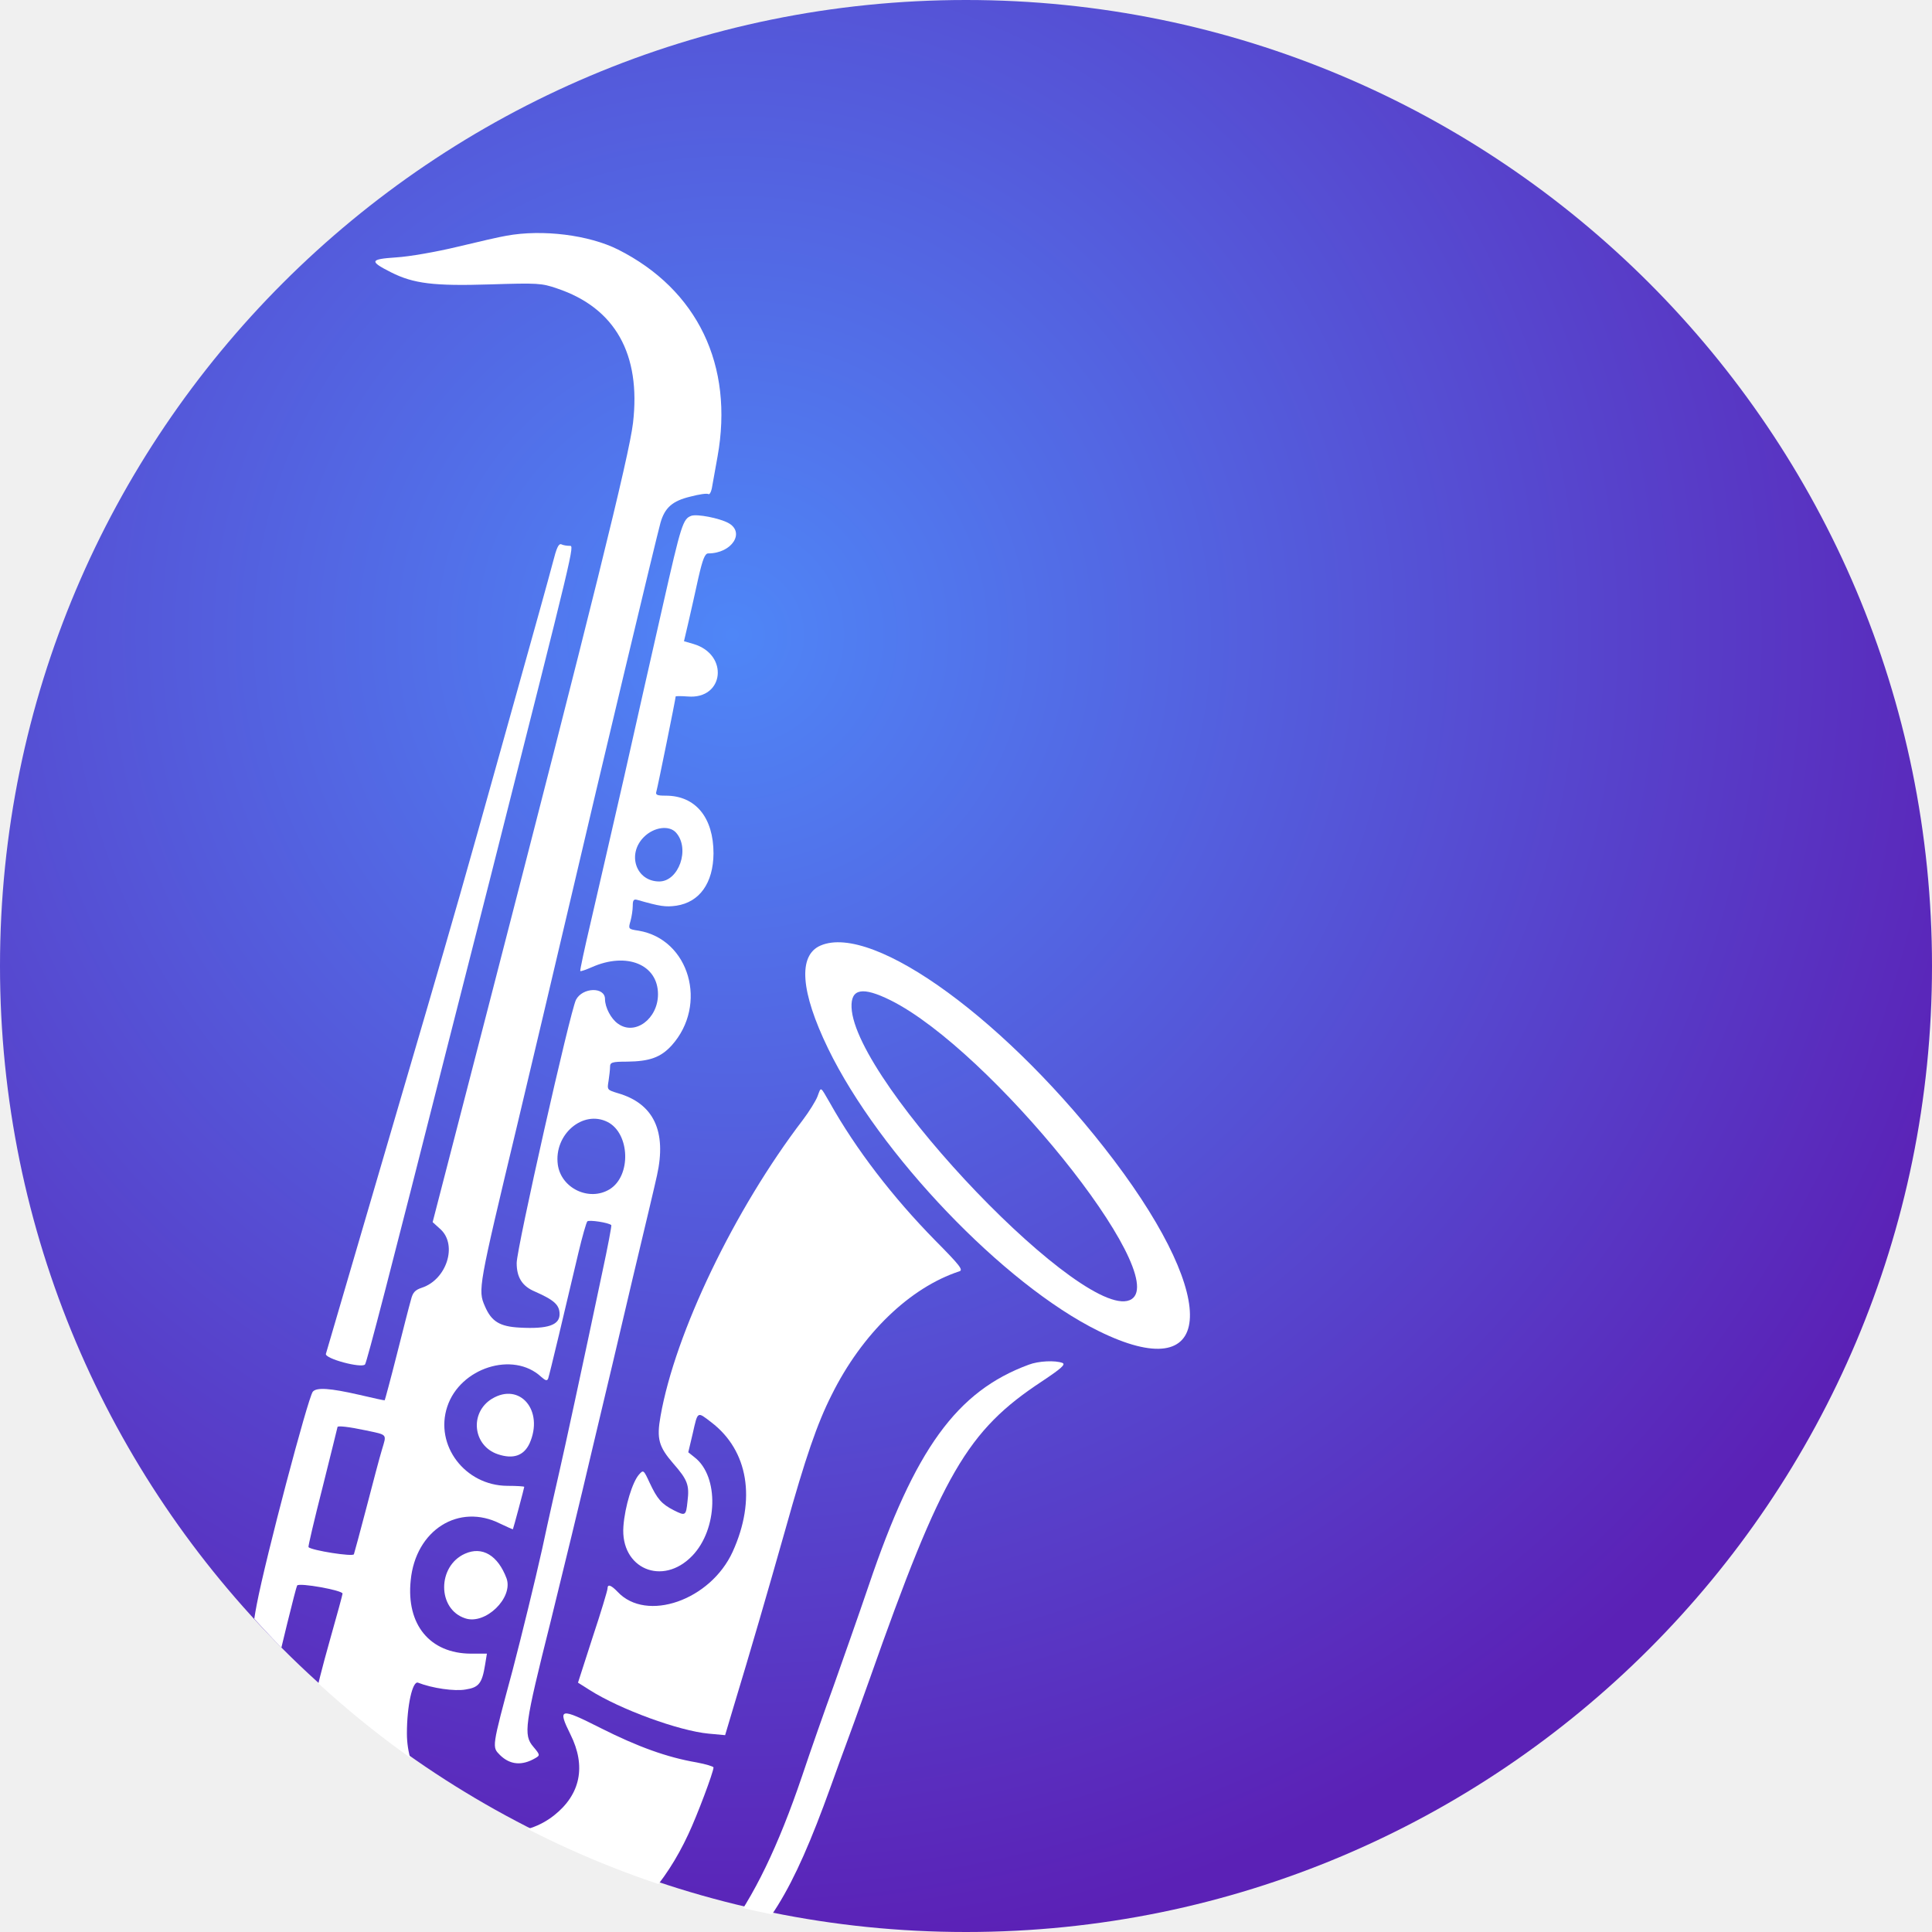
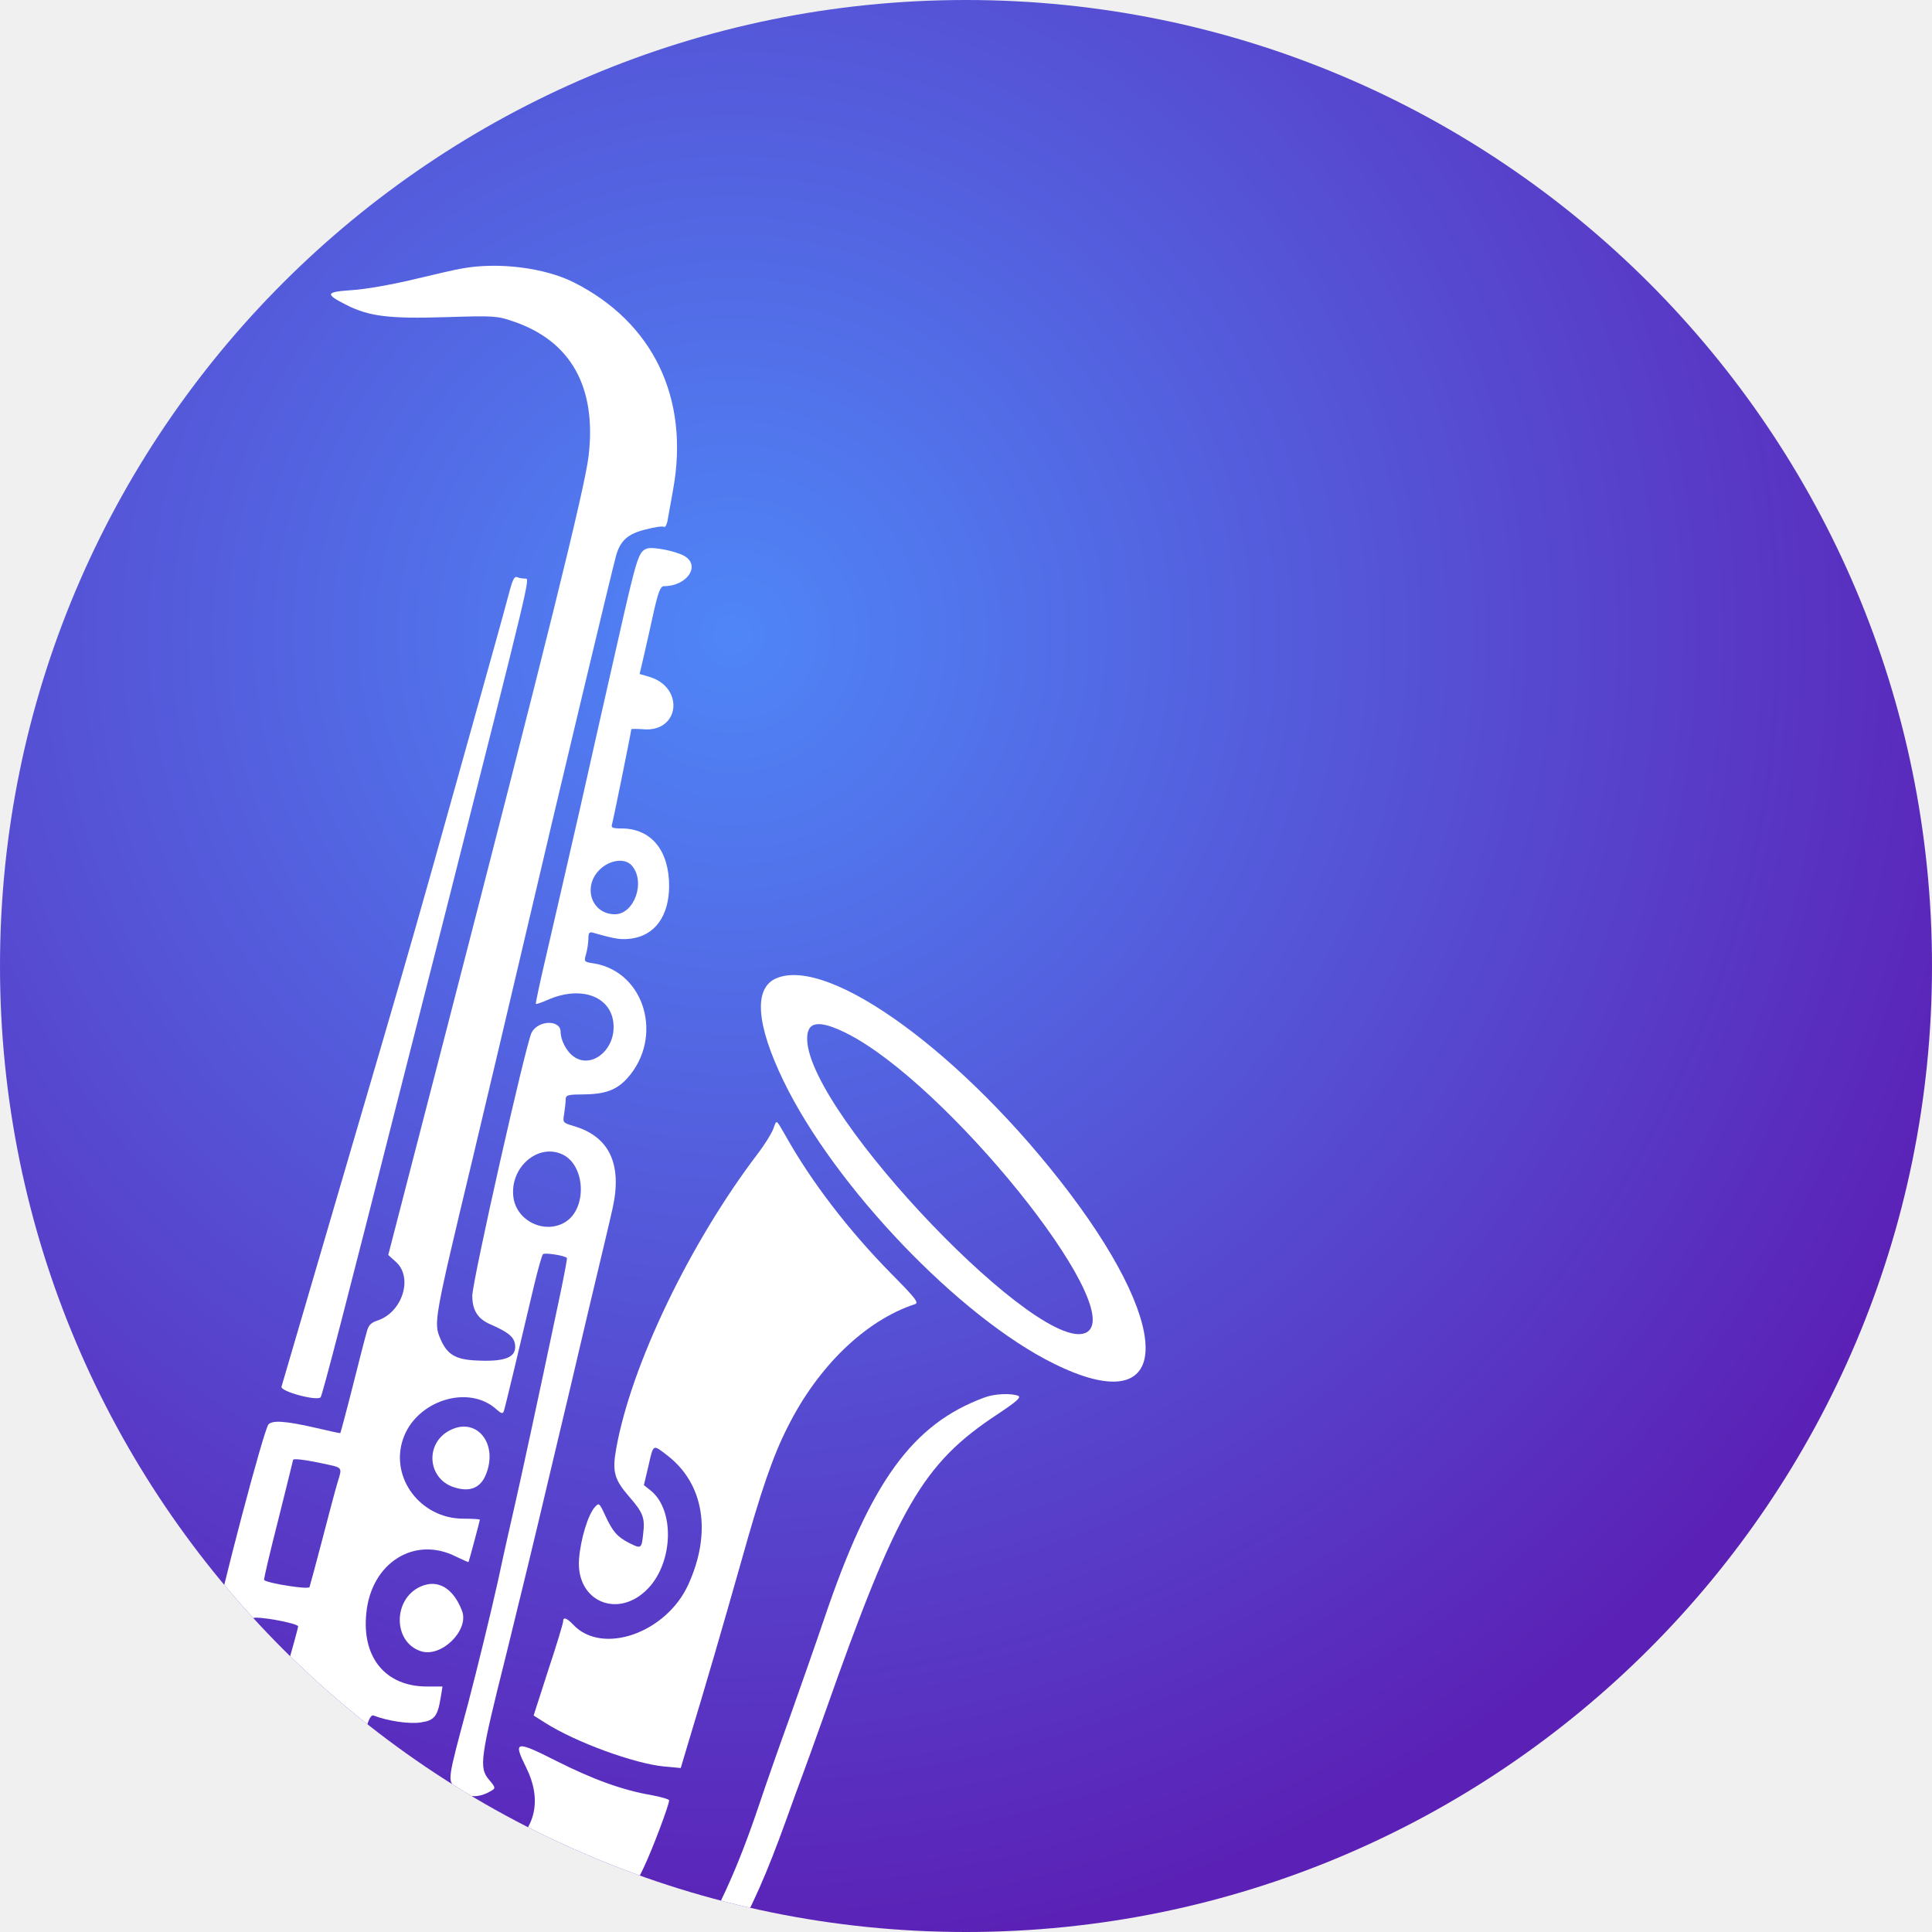
- <svg xmlns="http://www.w3.org/2000/svg" viewBox="0 0 512 512" version="1.1" id="svg5134">
-   <defs id="defs5082">
+ <svg xmlns="http://www.w3.org/2000/svg" viewBox="0 0 512 512">
+   <defs>
    <radialGradient id="bg" cx="38%" cy="33%" r="68%">
-       <stop offset="0%" stop-color="#4f86f7" id="stop5074" />
-       <stop offset="100%" stop-color="#5b21b6" id="stop5076" />
+       <stop offset="0%" stop-color="#4f86f7" />
+       <stop offset="100%" stop-color="#5b21b6" />
    </radialGradient>
    <clipPath id="circ">
-       <circle cx="256" cy="256" r="252" id="circle5079" />
+       <circle cx="256" cy="256" r="256" />
    </clipPath>
  </defs>
-   <circle cx="256" cy="256" r="256" fill="url(#bg)" id="circle5084" />
-   <g clip-path="url(#circ)" id="g5106" transform="translate(-1.428182,4.284655)">
-     <svg x="-82" y="22" width="535" height="535" viewBox="0 0 605 800" preserveAspectRatio="xMidYMid" version="1.1" id="svg5104">
-       <g transform="matrix(0.1,0,0,-0.1,0,800)" fill="#ffffff" stroke="none" id="g5102">
-         <path d="m 2280,7459 c -25,-4 -112,-24 -195,-44 -83,-20 -191,-39 -243,-42 -104,-7 -107,-15 -20,-59 89,-45 170,-55 392,-48 190,6 205,5 266,-16 230,-77 333,-260 301,-533 -15,-129 -164,-730 -576,-2324 l -218,-843 32,-29 c 67,-63 23,-199 -75,-231 -27,-9 -36,-19 -43,-48 -6,-20 -31,-118 -56,-217 -25,-99 -47,-180 -48,-181 -1,-1 -47,9 -102,22 -114,26 -168,30 -183,12 -19,-24 -187,-659 -222,-843 -30,-153 -29,-292 2,-354 25,-51 40,-55 49,-14 45,195 104,435 109,443 8,12 180,-19 180,-32 0,-4 -22,-85 -49,-180 -67,-239 -76,-293 -76,-448 1,-390 231,-691 605,-791 373,-100 709,75 890,465 35,74 100,247 100,265 0,4 -30,13 -67,20 -117,20 -233,62 -380,136 -162,82 -172,80 -120,-25 63,-126 40,-238 -65,-321 -223,-176 -583,25 -583,325 0,109 22,209 44,201 56,-22 145,-35 189,-27 52,8 65,24 77,99 l 7,43 h -64 c -162,1 -256,115 -238,290 19,200 191,308 355,225 27,-13 50,-23 50,-22 2,3 45,164 45,168 0,2 -30,4 -67,4 -168,1 -289,161 -238,314 51,154 261,221 372,118 18,-16 24,-17 28,-6 5,14 67,273 120,499 15,63 31,119 35,123 6,7 86,-5 95,-15 2,-1 -14,-86 -36,-188 -80,-380 -151,-707 -169,-785 -10,-44 -42,-183 -69,-310 -28,-126 -81,-342 -117,-480 -84,-312 -82,-304 -50,-337 40,-39 87,-43 140,-12 19,11 19,13 -8,45 -40,47 -35,84 68,494 46,187 121,494 165,683 45,188 118,496 162,685 45,188 88,369 95,402 39,175 -13,285 -155,326 -42,13 -43,13 -37,48 3,20 6,45 6,56 0,18 7,21 68,21 89,1 133,17 176,64 145,161 71,421 -131,455 -41,6 -41,7 -32,38 5,18 9,45 9,61 0,22 4,27 18,23 91,-26 112,-29 155,-23 92,14 146,90 147,207 0,142 -71,229 -189,229 -36,0 -42,3 -37,18 5,17 76,366 76,375 0,2 21,2 48,0 144,-12 164,166 23,208 l -38,11 18,77 c 10,42 27,120 39,174 17,74 26,97 39,97 94,0 148,84 79,121 -36,19 -123,36 -146,28 -33,-12 -40,-34 -112,-352 -38,-166 -107,-473 -154,-682 -48,-209 -107,-467 -132,-574 -25,-106 -44,-195 -42,-196 2,-2 22,5 45,15 139,62 263,11 263,-107 0,-97 -91,-165 -158,-117 -28,19 -52,65 -52,98 0,49 -89,47 -115,-3 -23,-45 -235,-985 -235,-1043 0,-57 22,-92 72,-113 77,-34 98,-53 98,-90 0,-43 -47,-59 -157,-53 -80,4 -113,24 -139,85 -28,64 -26,74 127,713 72,303 137,577 214,905 109,467 339,1430 355,1487 17,59 47,86 118,103 34,9 66,14 72,10 5,-3 12,11 15,32 4,21 13,73 21,117 65,361 -79,661 -394,820 -116,58 -299,81 -442,55 z m 672,-2366 c 56,-64 10,-193 -67,-193 -92,0 -129,108 -61,176 40,40 101,48 128,17 z M 2680,3947 c 89,-45 95,-214 8,-267 -81,-49 -192,4 -205,98 -16,119 99,218 197,169 z M 1721,2725 c 89,-19 84,-13 65,-77 -9,-29 -36,-132 -61,-228 -25,-96 -48,-180 -50,-186 -3,-11 -167,15 -180,28 -2,2 23,109 56,238 32,129 59,236 59,238 0,6 45,1 111,-13 z" id="path5086" />
-         <path d="m 2463,6163 c -21,-79 -49,-180 -208,-748 -138,-495 -191,-679 -295,-1035 -85,-290 -382,-1304 -396,-1352 -5,-19 141,-58 155,-42 7,8 104,382 321,1239 39,154 119,467 177,695 336,1328 332,1310 313,1310 -10,0 -25,2 -33,6 -11,4 -19,-14 -34,-73 z" id="path5088" />
-         <path d="m 3524,4646 c -90,-39 -79,-183 30,-408 203,-418 696,-934 1071,-1119 457,-226 488,112 62,676 -414,547 -953,942 -1163,851 z m 278,-217 c 395,-197 1109,-1083 955,-1184 -170,-111 -1098,856 -1110,1156 -3,75 44,83 155,28 z" id="path5090" />
-         <path d="m 3512,4048 c -7,-18 -33,-60 -58,-93 -271,-355 -506,-844 -564,-1174 -16,-90 -7,-121 51,-188 56,-64 64,-85 56,-149 -6,-58 -8,-59 -54,-36 -49,25 -66,45 -96,109 -24,52 -25,52 -42,33 -26,-29 -56,-126 -62,-205 -13,-168 155,-240 273,-117 101,105 107,314 9,390 l -25,20 18,76 c 20,88 17,86 73,43 147,-112 179,-306 85,-513 -88,-193 -342,-281 -456,-159 -26,27 -40,32 -40,13 0,-7 -26,-94 -59,-193 l -58,-180 46,-29 c 121,-77 354,-162 472,-173 l 65,-6 31,104 c 71,234 136,458 208,712 80,286 126,419 183,532 121,244 311,426 506,490 17,5 2,24 -96,123 -167,170 -314,361 -417,545 -39,67 -34,65 -49,25 z" id="path5092" />
-         <path d="m 4349,2985 c -285,-105 -451,-334 -634,-875 -40,-118 -103,-296 -138,-395 -36,-99 -93,-261 -126,-360 -187,-552 -391,-816 -709,-920 -69,-23 -60,-29 19,-15 116,20 241,76 344,153 205,153 307,317 459,739 25,70 52,144 60,165 8,21 51,139 95,263 287,814 386,984 684,1180 75,50 93,66 80,72 -29,11 -95,8 -134,-7 z" id="path5094" />
-         <path d="m 2222,2850 c -90,-55 -76,-187 24,-220 60,-20 102,-6 125,43 58,130 -38,244 -149,177 z" id="path5096" />
-         <path d="m 2115,2236 c -110,-49 -110,-220 1,-256 80,-27 191,81 164,158 -34,91 -96,129 -165,98 z" id="path5098" />
-         <path d="m 1273,1423 c -26,-5 -27,-12 -12,-85 31,-156 98,-296 203,-426 53,-65 66,-79 66,-68 0,2 -14,21 -31,42 -78,98 -145,293 -156,452 -7,100 -5,98 -70,85 z" id="path5100" />
-       </g>
-     </svg>
+   <circle cx="256" cy="256" r="256" fill="url(#bg)" />
+   <g clip-path="url(#circ)">
+     <g transform="translate(-30,570) scale(0.06688,-0.06688)" fill="white" stroke="none">
+       <path d="m 2280,7459 c -25,-4 -112,-24 -195,-44 -83,-20 -191,-39 -243,-42 -104,-7 -107,-15 -20,-59 89,-45 170,-55 392,-48 190,6 205,5 266,-16 230,-77 333,-260 301,-533 -15,-129 -164,-730 -576,-2324 l -218,-843 32,-29 c 67,-63 23,-199 -75,-231 -27,-9 -36,-19 -43,-48 -6,-20 -31,-118 -56,-217 -25,-99 -47,-180 -48,-181 -1,-1 -47,9 -102,22 -114,26 -168,30 -183,12 -19,-24 -187,-659 -222,-843 -30,-153 -29,-292 2,-354 25,-51 40,-55 49,-14 45,195 104,435 109,443 8,12 180,-19 180,-32 0,-4 -22,-85 -49,-180 -67,-239 -76,-293 -76,-448 1,-390 231,-691 605,-791 373,-100 709,75 890,465 35,74 100,247 100,265 0,4 -30,13 -67,20 -117,20 -233,62 -380,136 -162,82 -172,80 -120,-25 63,-126 40,-238 -65,-321 -223,-176 -583,25 -583,325 0,109 22,209 44,201 56,-22 145,-35 189,-27 52,8 65,24 77,99 l 7,43 h -64 c -162,1 -256,115 -238,290 19,200 191,308 355,225 27,-13 50,-23 50,-22 2,3 45,164 45,168 0,2 -30,4 -67,4 -168,1 -289,161 -238,314 51,154 261,221 372,118 18,-16 24,-17 28,-6 5,14 67,273 120,499 15,63 31,119 35,123 6,7 86,-5 95,-15 2,-1 -14,-86 -36,-188 -80,-380 -151,-707 -169,-785 -10,-44 -42,-183 -69,-310 -28,-126 -81,-342 -117,-480 -84,-312 -82,-304 -50,-337 40,-39 87,-43 140,-12 19,11 19,13 -8,45 -40,47 -35,84 68,494 46,187 121,494 165,683 45,188 118,496 162,685 45,188 88,369 95,402 39,175 -13,285 -155,326 -42,13 -43,13 -37,48 3,20 6,45 6,56 0,18 7,21 68,21 89,1 133,17 176,64 145,161 71,421 -131,455 -41,6 -41,7 -32,38 5,18 9,45 9,61 0,22 4,27 18,23 91,-26 112,-29 155,-23 92,14 146,90 147,207 0,142 -71,229 -189,229 -36,0 -42,3 -37,18 5,17 76,366 76,375 0,2 21,2 48,0 144,-12 164,166 23,208 l -38,11 18,77 c 10,42 27,120 39,174 17,74 26,97 39,97 94,0 148,84 79,121 -36,19 -123,36 -146,28 -33,-12 -40,-34 -112,-352 -38,-166 -107,-473 -154,-682 -48,-209 -107,-467 -132,-574 -25,-106 -44,-195 -42,-196 2,-2 22,5 45,15 139,62 263,11 263,-107 0,-97 -91,-165 -158,-117 -28,19 -52,65 -52,98 0,49 -89,47 -115,-3 -23,-45 -235,-985 -235,-1043 0,-57 22,-92 72,-113 77,-34 98,-53 98,-90 0,-43 -47,-59 -157,-53 -80,4 -113,24 -139,85 -28,64 -26,74 127,713 72,303 137,577 214,905 109,467 339,1430 355,1487 17,59 47,86 118,103 34,9 66,14 72,10 5,-3 12,11 15,32 4,21 13,73 21,117 65,361 -79,661 -394,820 -116,58 -299,81 -442,55 z m 672,-2366 c 56,-64 10,-193 -67,-193 -92,0 -129,108 -61,176 40,40 101,48 128,17 z M 2680,3947 c 89,-45 95,-214 8,-267 -81,-49 -192,4 -205,98 -16,119 99,218 197,169 z M 1721,2725 c 89,-19 84,-13 65,-77 -9,-29 -36,-132 -61,-228 -25,-96 -48,-180 -50,-186 -3,-11 -167,15 -180,28 -2,2 23,109 56,238 32,129 59,236 59,238 0,6 45,1 111,-13 z" id="path5086" />
+       <path d="m 2463,6163 c -21,-79 -49,-180 -208,-748 -138,-495 -191,-679 -295,-1035 -85,-290 -382,-1304 -396,-1352 -5,-19 141,-58 155,-42 7,8 104,382 321,1239 39,154 119,467 177,695 336,1328 332,1310 313,1310 -10,0 -25,2 -33,6 -11,4 -19,-14 -34,-73 z" id="path5088" />
+       <path d="m 3524,4646 c -90,-39 -79,-183 30,-408 203,-418 696,-934 1071,-1119 457,-226 488,112 62,676 -414,547 -953,942 -1163,851 z m 278,-217 c 395,-197 1109,-1083 955,-1184 -170,-111 -1098,856 -1110,1156 -3,75 44,83 155,28 z" id="path5090" />
+       <path d="m 3512,4048 c -7,-18 -33,-60 -58,-93 -271,-355 -506,-844 -564,-1174 -16,-90 -7,-121 51,-188 56,-64 64,-85 56,-149 -6,-58 -8,-59 -54,-36 -49,25 -66,45 -96,109 -24,52 -25,52 -42,33 -26,-29 -56,-126 -62,-205 -13,-168 155,-240 273,-117 101,105 107,314 9,390 l -25,20 18,76 c 20,88 17,86 73,43 147,-112 179,-306 85,-513 -88,-193 -342,-281 -456,-159 -26,27 -40,32 -40,13 0,-7 -26,-94 -59,-193 l -58,-180 46,-29 c 121,-77 354,-162 472,-173 l 65,-6 31,104 c 71,234 136,458 208,712 80,286 126,419 183,532 121,244 311,426 506,490 17,5 2,24 -96,123 -167,170 -314,361 -417,545 -39,67 -34,65 -49,25 z" id="path5092" />
+       <path d="m 4349,2985 c -285,-105 -451,-334 -634,-875 -40,-118 -103,-296 -138,-395 -36,-99 -93,-261 -126,-360 -187,-552 -391,-816 -709,-920 -69,-23 -60,-29 19,-15 116,20 241,76 344,153 205,153 307,317 459,739 25,70 52,144 60,165 8,21 51,139 95,263 287,814 386,984 684,1180 75,50 93,66 80,72 -29,11 -95,8 -134,-7 z" id="path5094" />
+       <path d="m 2222,2850 c -90,-55 -76,-187 24,-220 60,-20 102,-6 125,43 58,130 -38,244 -149,177 z" id="path5096" />
+       <path d="m 2115,2236 c -110,-49 -110,-220 1,-256 80,-27 191,81 164,158 -34,91 -96,129 -165,98 z" id="path5098" />
+       <path d="m 1273,1423 c -26,-5 -27,-12 -12,-85 31,-156 98,-296 203,-426 53,-65 66,-79 66,-68 0,2 -14,21 -31,42 -78,98 -145,293 -156,452 -7,100 -5,98 -70,85 z" id="path5100" />
+     </g>
  </g>
</svg>
